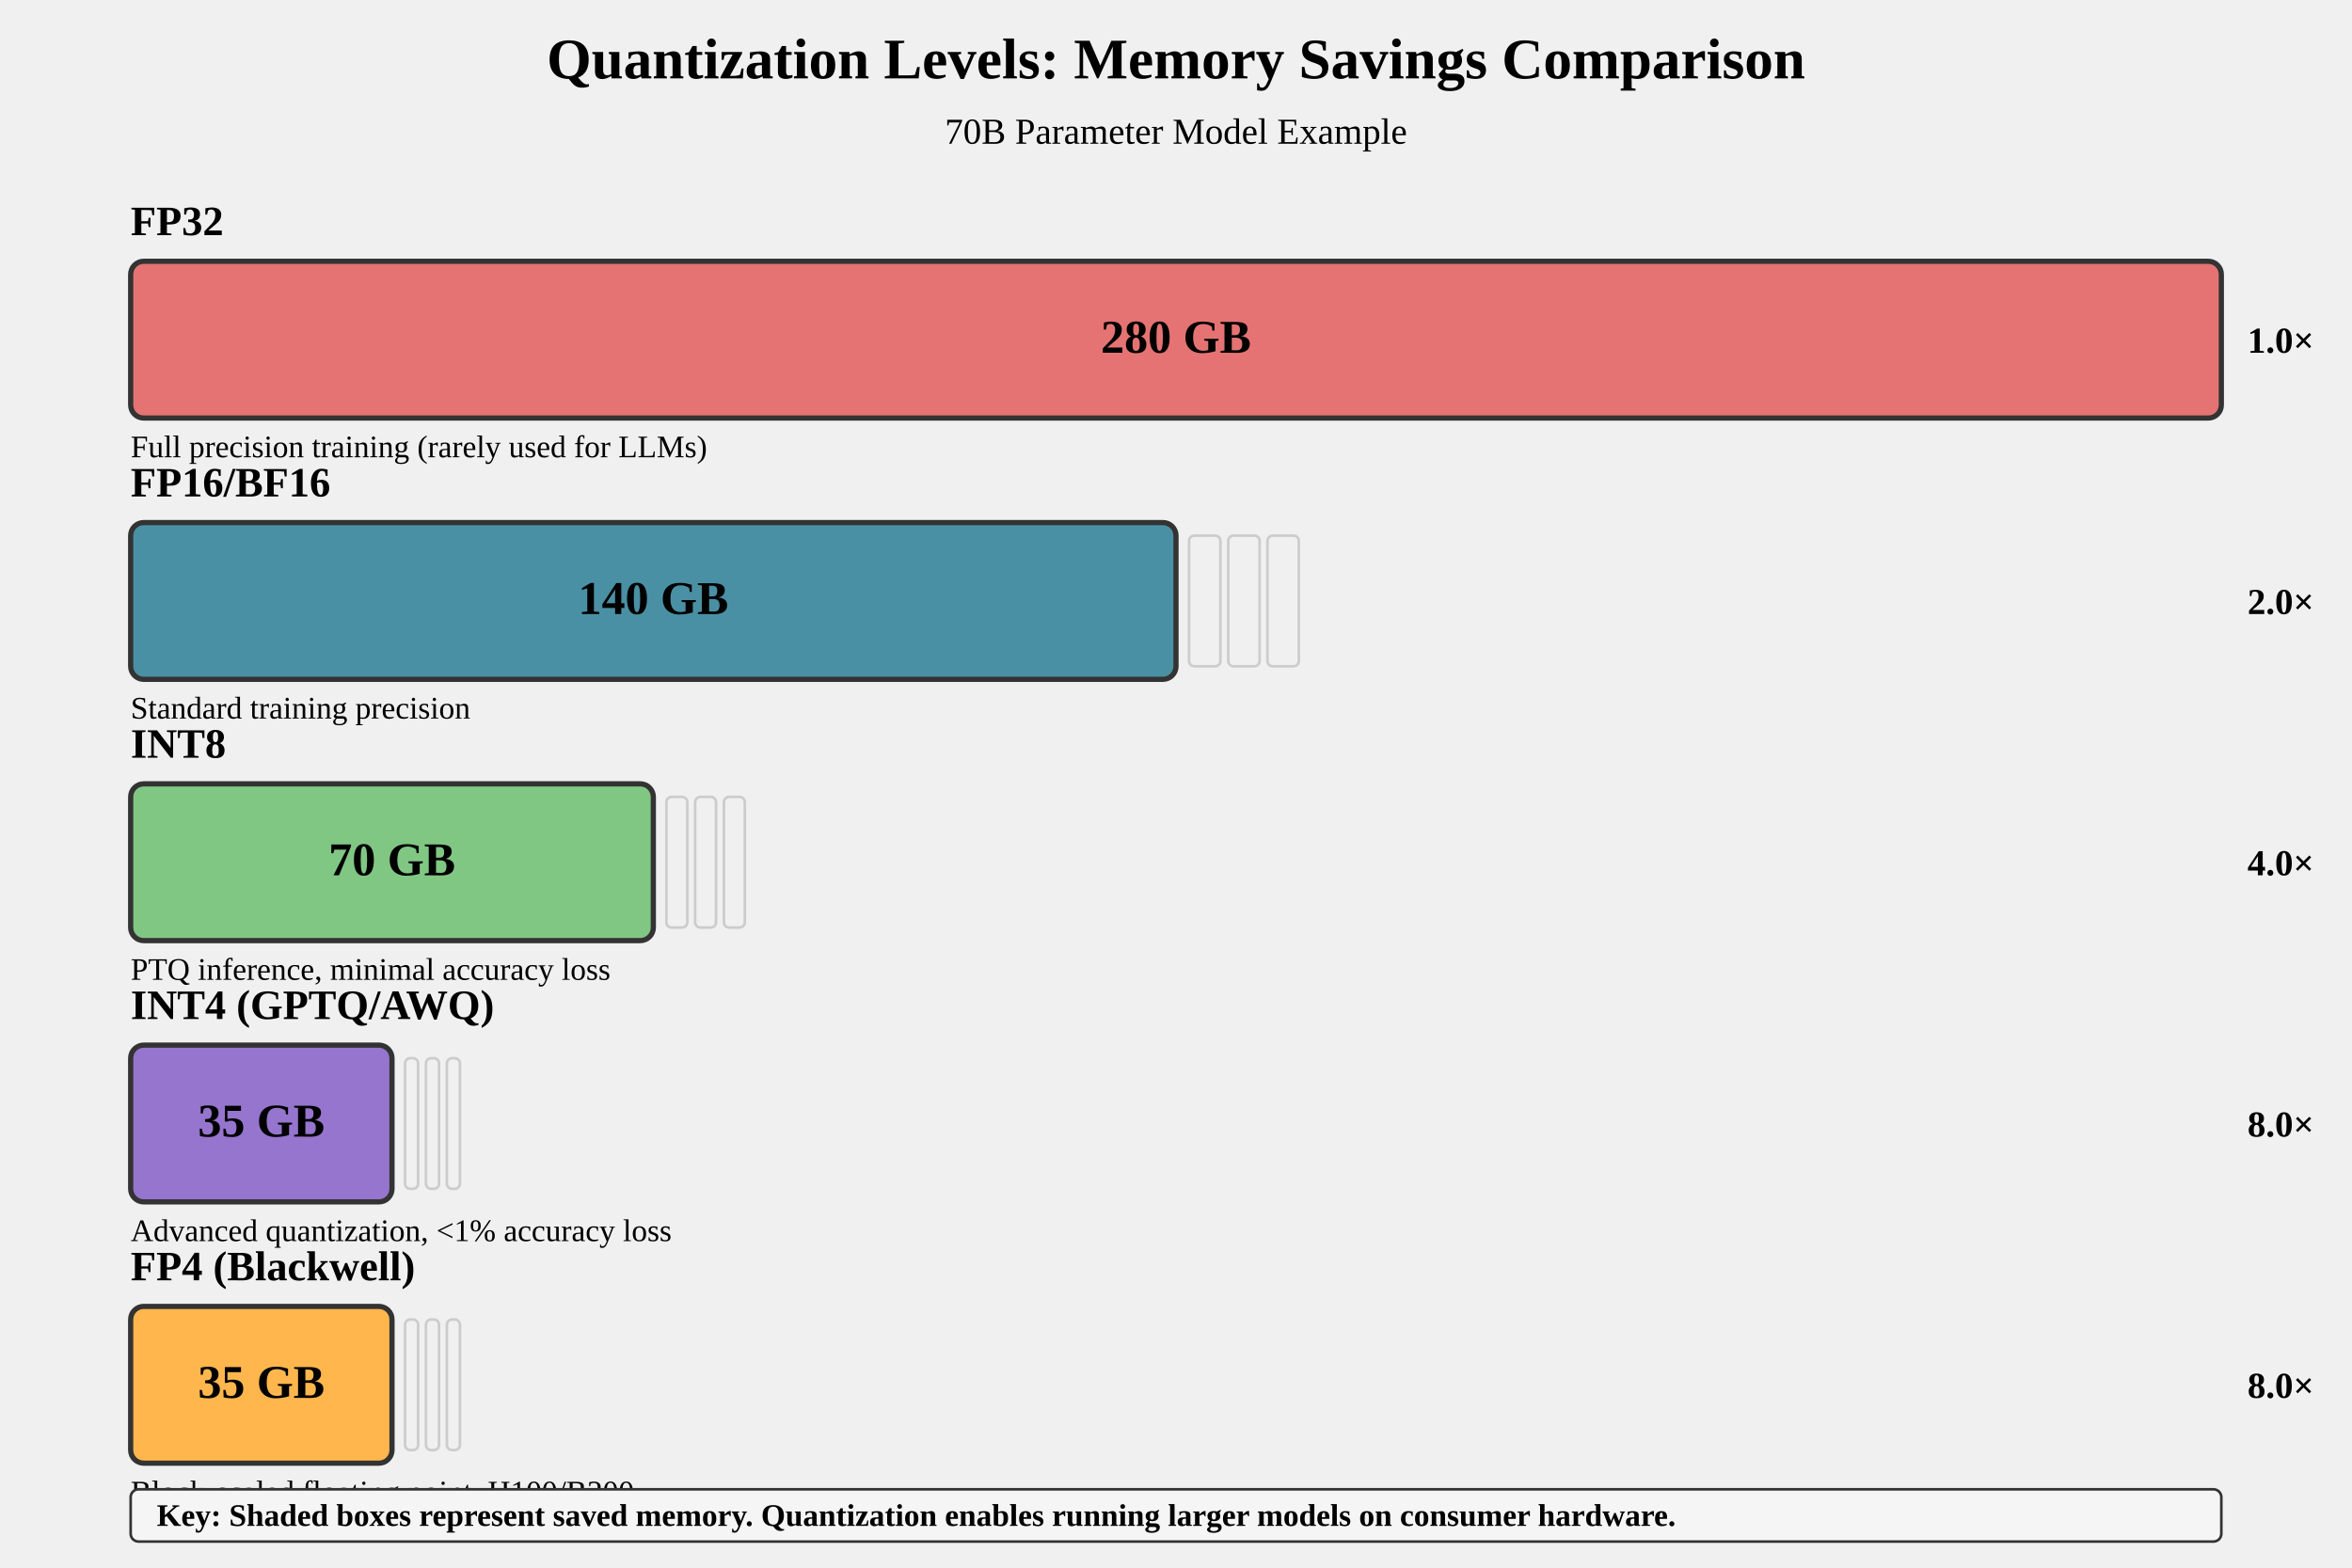
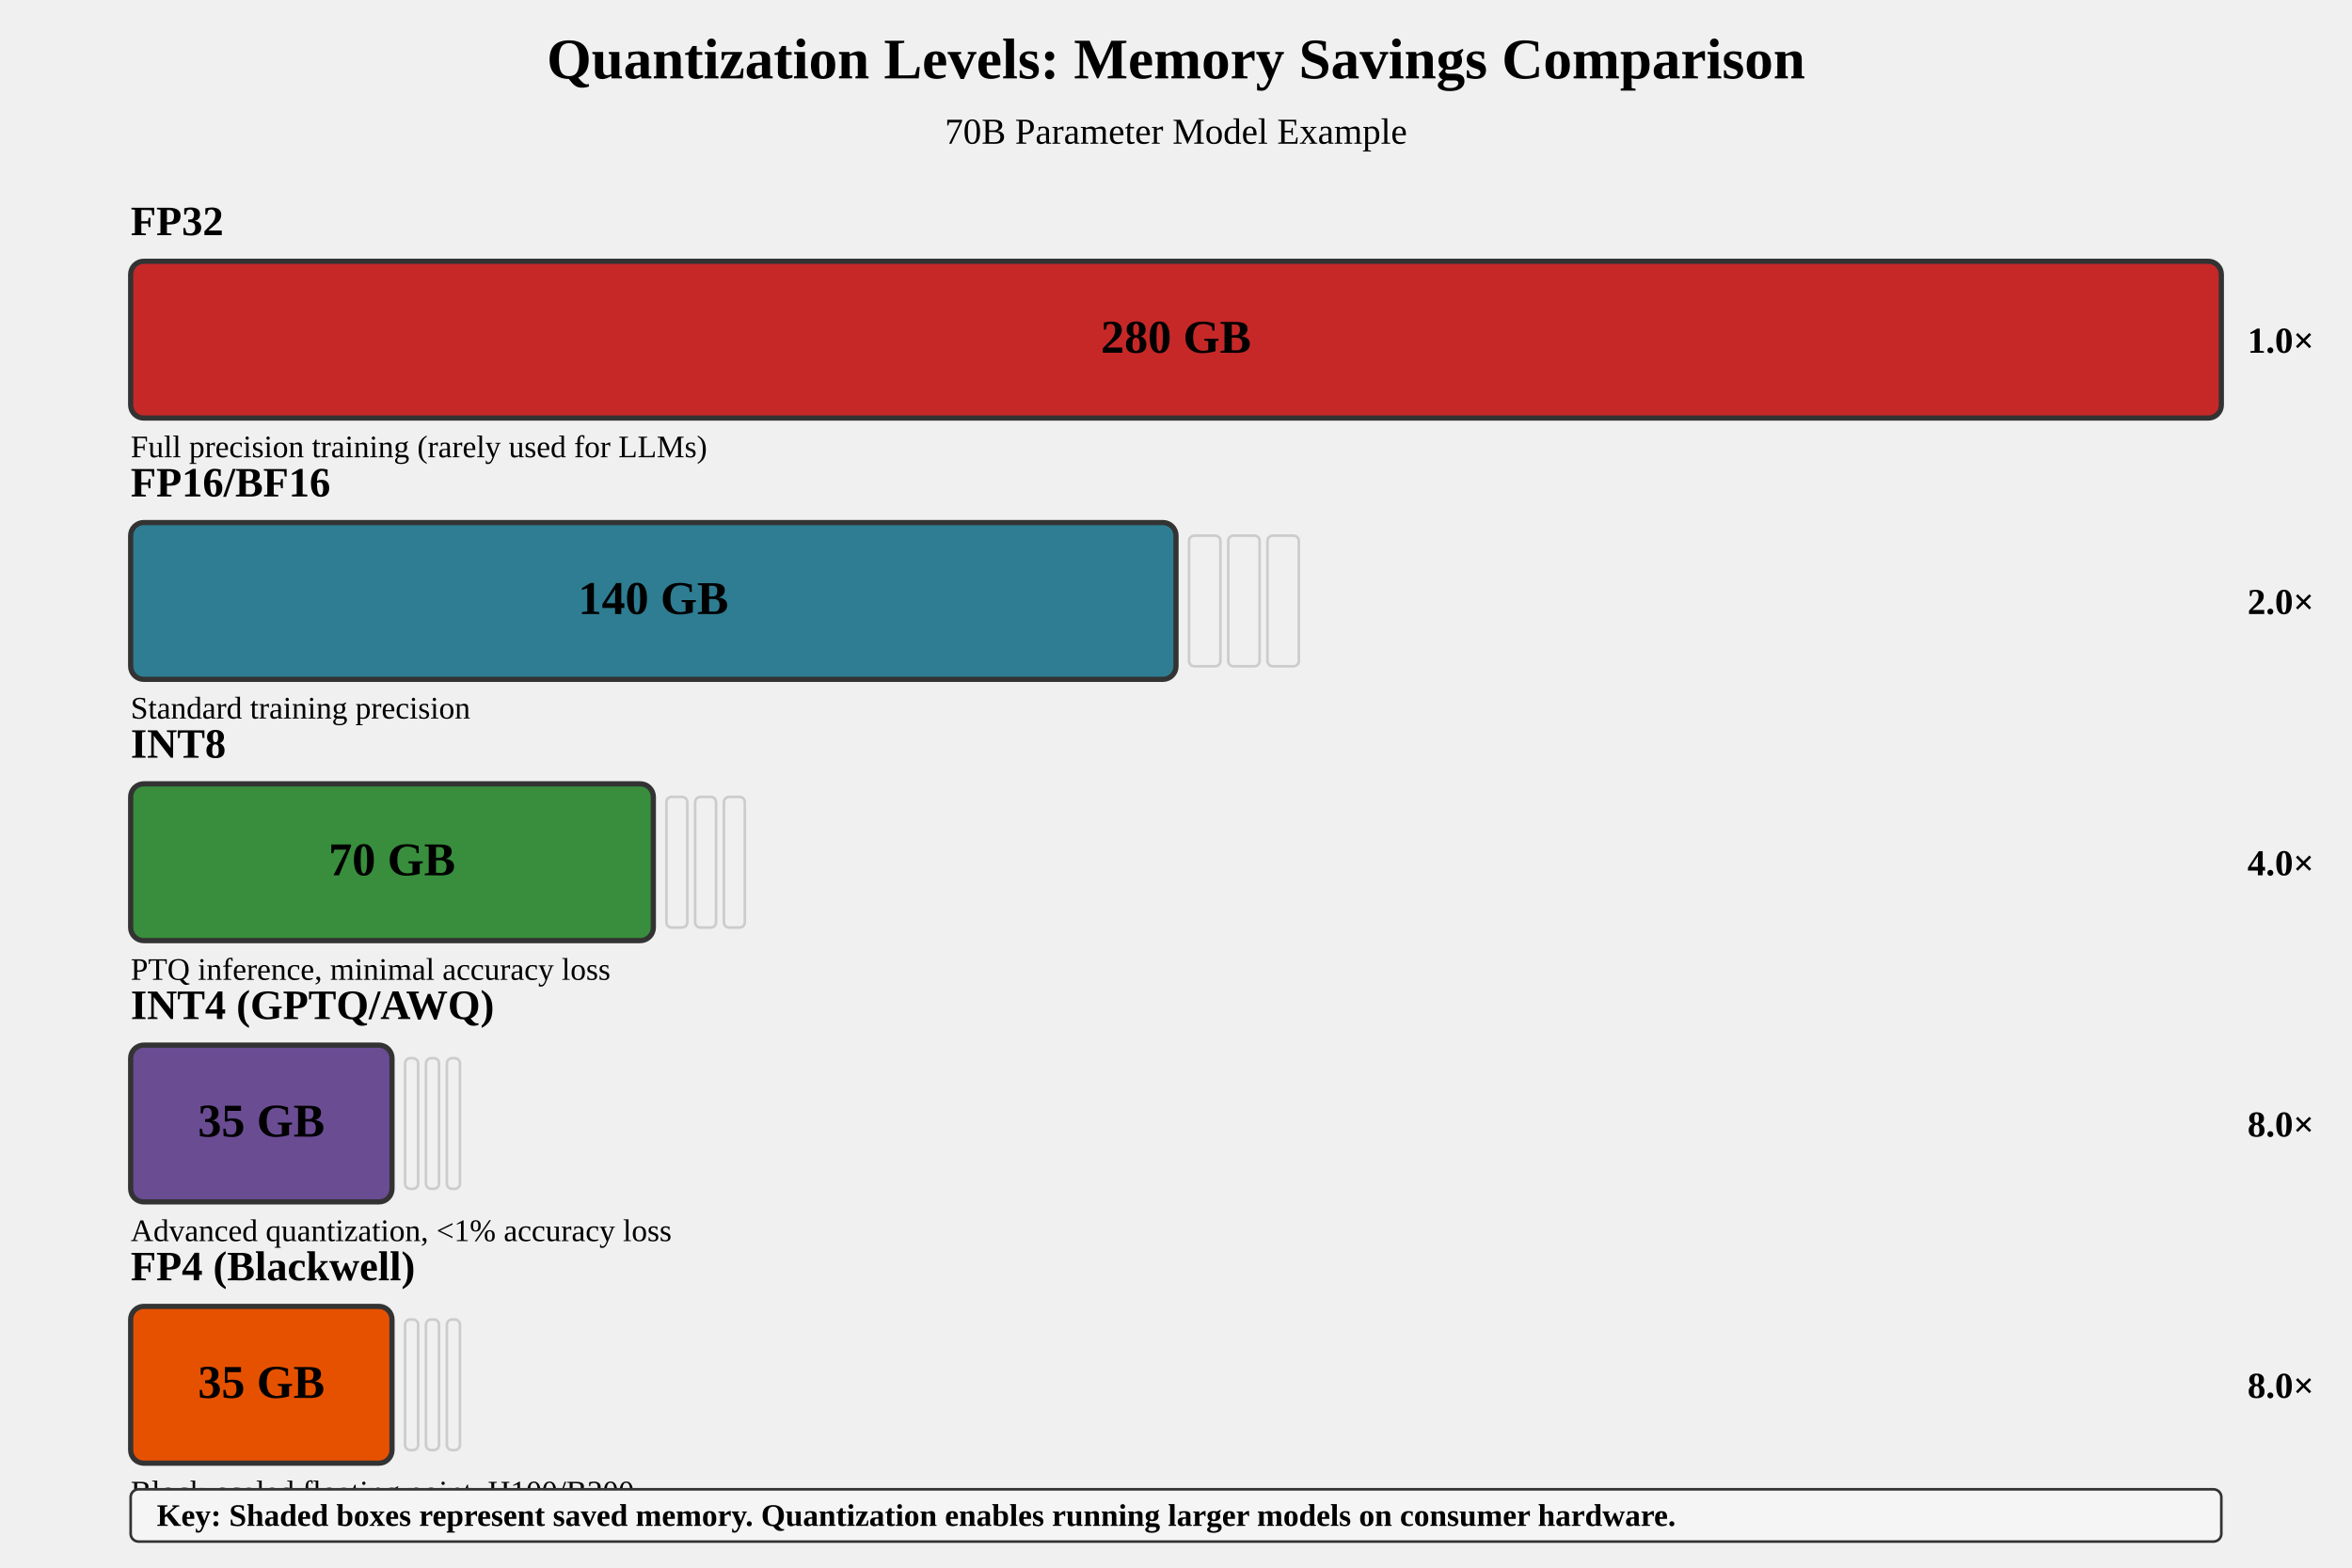
<svg xmlns="http://www.w3.org/2000/svg" viewBox="0 0 900 600">
  <style>
    /* Light mode (default) */
    text { fill: #000000; }
    .axis-text { fill: #000000; }
    .label-text { fill: #666666; }
    line[stroke="#333"] { stroke: #333333; }

    /* Adaptive backgrounds */
    .bg-main { fill: #f5f5f5; }
+ 

    /* Dark mode */
    @media (prefers-color-scheme: dark) {
      text { fill: #ffffff; }
      .axis-text { fill: #ffffff; }
      .label-text { fill: #cccccc; }
      line[stroke="#333"] { stroke: #cccccc; }

      /* Adaptive backgrounds for dark mode */
      .bg-main { fill: #2d2d2d; }

      /* Keep white text white in dark mode (for colored backgrounds) */
      text[fill="#fff"],
      text[fill="#ffffff"],
      text[fill="white"] {
        fill: #ffffff;
      }

-       /* Keep colored text readable in dark mode */
-       text[fill="#E57373"] { fill: #ef5350; }
-       text[fill="#81C784"] { fill: #66bb6a; }
-       text[fill="#FFB74D"] { fill: #ffa726; }
-       text[fill="#4A90A4"] { fill: #4fc3f7; }
+ 
+       /* Darken colored backgrounds for white text contrast */
+       rect[fill="#c62828"] { fill: #8b3d3d; }
+       rect[fill="#2e7d92"] { fill: #2d5f6f; }
+       rect[fill="#388e3c"] { fill: #4a7c4e; }
+       rect[fill="#6a4c93"] { fill: #5c4a7a; }
+       rect[fill="#e65100"] { fill: #a66a2a; }
+       rect[fill="#f0f0f0"] { fill: #3a3a3a; }
    }
  </style>
  <text x="450" y="30" font-size="22" font-weight="bold" fill="#333" text-anchor="middle">
    Quantization Levels: Memory Savings Comparison
  </text>
  <text x="450" y="55" font-size="14" fill="#666" text-anchor="middle">
    70B Parameter Model Example
  </text>
  <g transform="translate(50, 90)">
    <text x="0" y="0" font-size="16" font-weight="bold" fill="#333">FP32</text>
-     <rect x="0" y="10" width="800" height="60" fill="#E57373" stroke="#333" stroke-width="2" rx="5" />
+     <rect x="0" y="10" width="800" height="60" fill="#c62828" stroke="#333" stroke-width="2" rx="5" />
    <text x="400" y="45" font-size="18" font-weight="bold" fill="#fff" text-anchor="middle">280 GB</text>
    <text x="0" y="85" font-size="12" fill="#666">Full precision training (rarely used for LLMs)</text>
    <text x="810" y="45" font-size="14" font-weight="bold" fill="#333">1.0×</text>
  </g>
  <g transform="translate(50, 190)">
    <text x="0" y="0" font-size="16" font-weight="bold" fill="#333">FP16/BF16</text>
-     <rect x="0" y="10" width="400" height="60" fill="#4A90A4" stroke="#333" stroke-width="2" rx="5" />
+     <rect x="0" y="10" width="400" height="60" fill="#2e7d92" stroke="#333" stroke-width="2" rx="5" />
    <text x="200" y="45" font-size="18" font-weight="bold" fill="#fff" text-anchor="middle">140 GB</text>
    <text x="0" y="85" font-size="12" fill="#666">Standard training precision</text>
-     <text x="810" y="45" font-size="14" font-weight="bold" fill="#4A90A4">2.0×</text>
+     <text x="810" y="45" font-size="14" font-weight="bold" fill="#2e7d92">2.0×</text>
    <rect x="405" y="15" width="12" height="50" fill="#f0f0f0" stroke="#ccc" stroke-width="1" rx="2" />
    <rect x="420" y="15" width="12" height="50" fill="#f0f0f0" stroke="#ccc" stroke-width="1" rx="2" />
    <rect x="435" y="15" width="12" height="50" fill="#f0f0f0" stroke="#ccc" stroke-width="1" rx="2" />
  </g>
  <g transform="translate(50, 290)">
    <text x="0" y="0" font-size="16" font-weight="bold" fill="#333">INT8</text>
-     <rect x="0" y="10" width="200" height="60" fill="#81C784" stroke="#333" stroke-width="2" rx="5" />
+     <rect x="0" y="10" width="200" height="60" fill="#388e3c" stroke="#333" stroke-width="2" rx="5" />
    <text x="100" y="45" font-size="18" font-weight="bold" fill="#fff" text-anchor="middle">70 GB</text>
    <text x="0" y="85" font-size="12" fill="#666">PTQ inference, minimal accuracy loss</text>
-     <text x="810" y="45" font-size="14" font-weight="bold" fill="#81C784">4.0×</text>
+     <text x="810" y="45" font-size="14" font-weight="bold" fill="#388e3c">4.0×</text>
    <rect x="205" y="15" width="8" height="50" fill="#f0f0f0" stroke="#ccc" stroke-width="1" rx="2" />
    <rect x="216" y="15" width="8" height="50" fill="#f0f0f0" stroke="#ccc" stroke-width="1" rx="2" />
    <rect x="227" y="15" width="8" height="50" fill="#f0f0f0" stroke="#ccc" stroke-width="1" rx="2" />
  </g>
  <g transform="translate(50, 390)">
    <text x="0" y="0" font-size="16" font-weight="bold" fill="#333">INT4 (GPTQ/AWQ)</text>
-     <rect x="0" y="10" width="100" height="60" fill="#9575CD" stroke="#333" stroke-width="2" rx="5" />
+     <rect x="0" y="10" width="100" height="60" fill="#6a4c93" stroke="#333" stroke-width="2" rx="5" />
    <text x="50" y="45" font-size="18" font-weight="bold" fill="#fff" text-anchor="middle">35 GB</text>
    <text x="0" y="85" font-size="12" fill="#666">Advanced quantization, &lt;1% accuracy loss</text>
-     <text x="810" y="45" font-size="14" font-weight="bold" fill="#9575CD">8.0×</text>
+     <text x="810" y="45" font-size="14" font-weight="bold" fill="#6a4c93">8.0×</text>
    <rect x="105" y="15" width="5" height="50" fill="#f0f0f0" stroke="#ccc" stroke-width="1" rx="2" />
    <rect x="113" y="15" width="5" height="50" fill="#f0f0f0" stroke="#ccc" stroke-width="1" rx="2" />
    <rect x="121" y="15" width="5" height="50" fill="#f0f0f0" stroke="#ccc" stroke-width="1" rx="2" />
  </g>
  <g transform="translate(50, 490)">
    <text x="0" y="0" font-size="16" font-weight="bold" fill="#333">FP4 (Blackwell)</text>
-     <rect x="0" y="10" width="100" height="60" fill="#FFB74D" stroke="#333" stroke-width="2" rx="5" />
+     <rect x="0" y="10" width="100" height="60" fill="#e65100" stroke="#333" stroke-width="2" rx="5" />
    <text x="50" y="45" font-size="18" font-weight="bold" fill="#333" text-anchor="middle">35 GB</text>
    <text x="0" y="85" font-size="12" fill="#666">Block-scaled floating point, H100/B200</text>
-     <text x="810" y="45" font-size="14" font-weight="bold" fill="#FFB74D">8.0×</text>
+     <text x="810" y="45" font-size="14" font-weight="bold" fill="#e65100">8.0×</text>
    <rect x="105" y="15" width="5" height="50" fill="#f0f0f0" stroke="#ccc" stroke-width="1" rx="2" />
    <rect x="113" y="15" width="5" height="50" fill="#f0f0f0" stroke="#ccc" stroke-width="1" rx="2" />
    <rect x="121" y="15" width="5" height="50" fill="#f0f0f0" stroke="#ccc" stroke-width="1" rx="2" />
  </g>
  <g transform="translate(50, 570)">
    <rect x="0" y="0" width="800" height="20" class="bg-main" stroke="#333" stroke-width="1" rx="3" />
    <text x="10" y="14" font-size="12" font-weight="bold" fill="#333">
      Key: Shaded boxes represent saved memory. Quantization enables running larger models on consumer hardware.
    </text>
  </g>
</svg>
